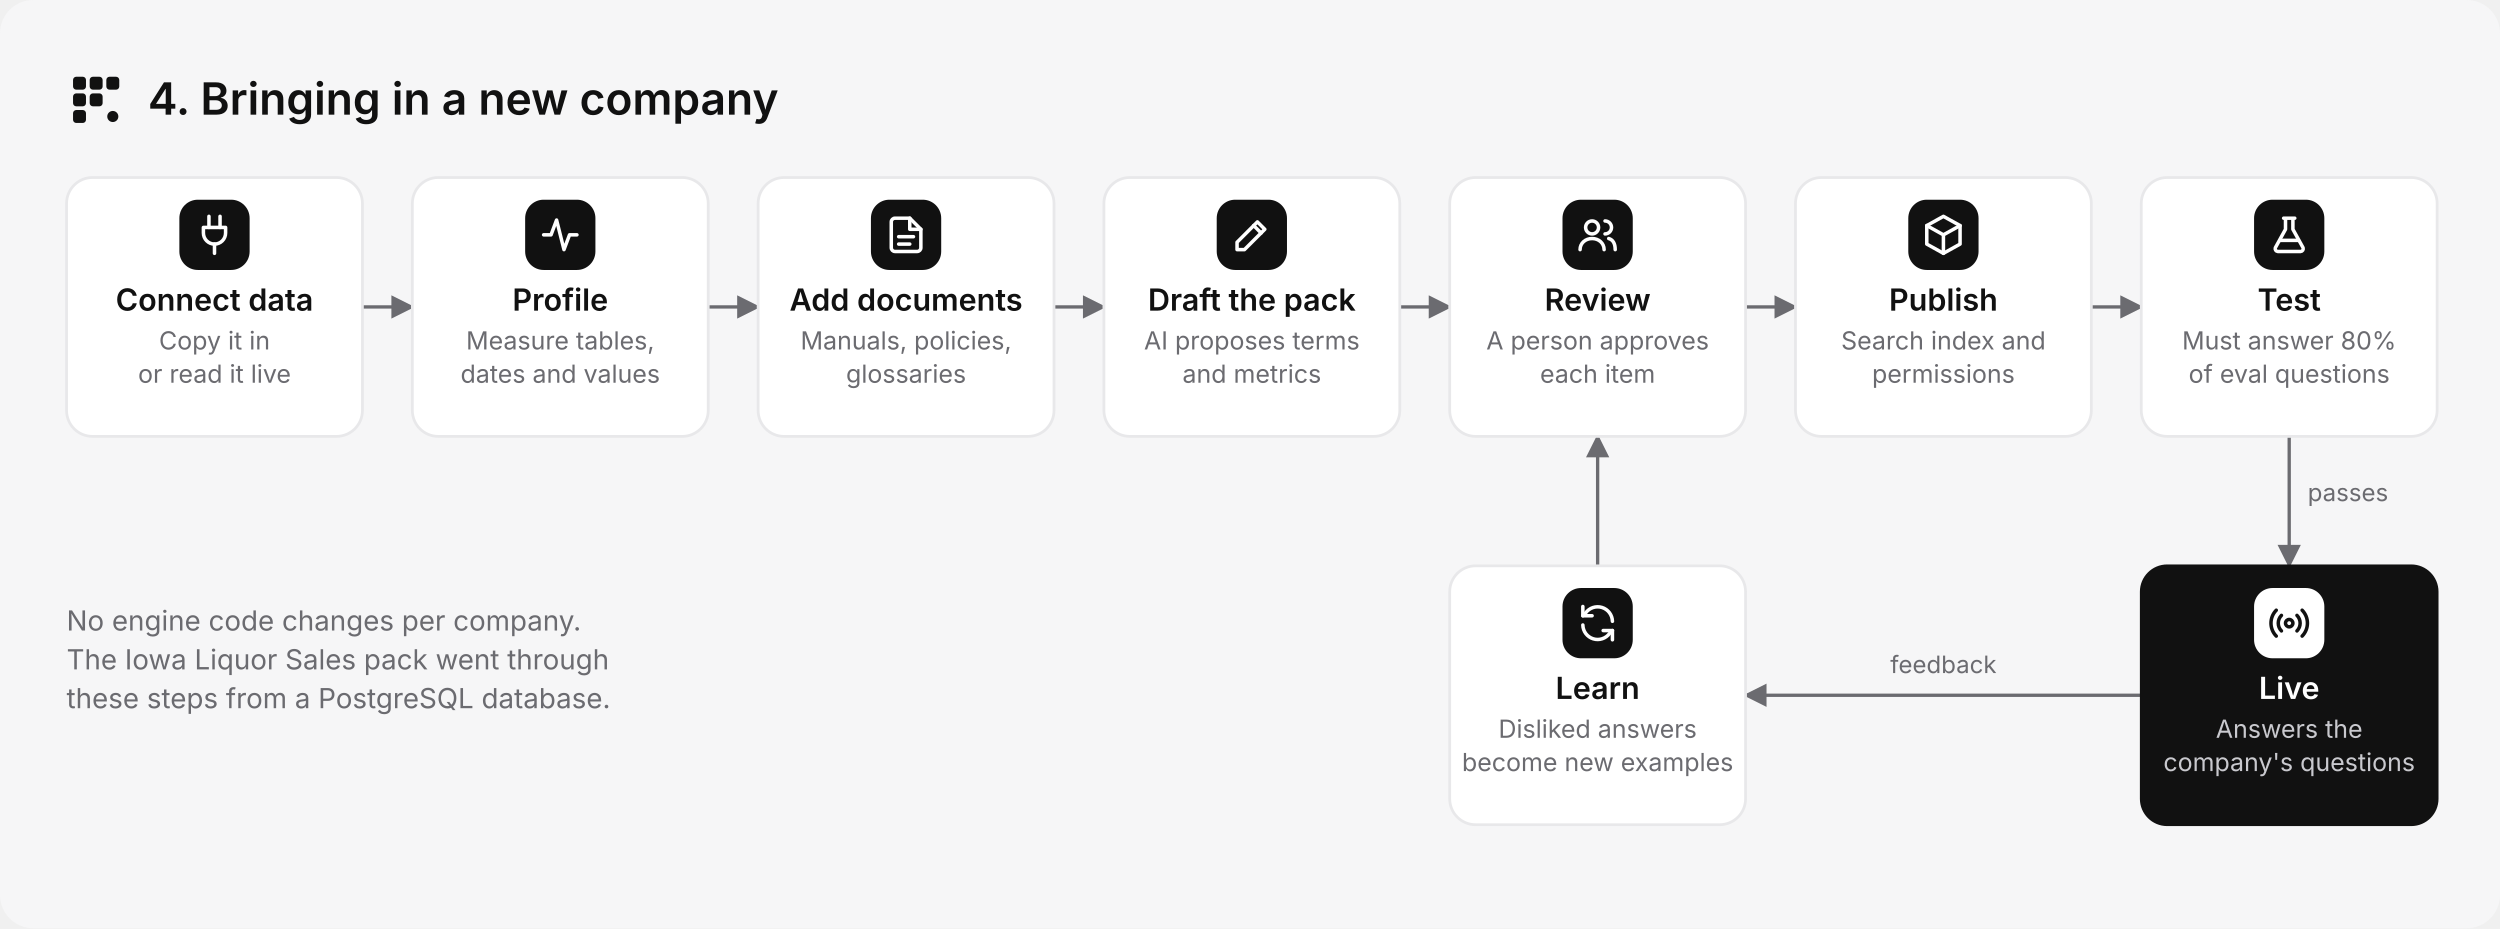
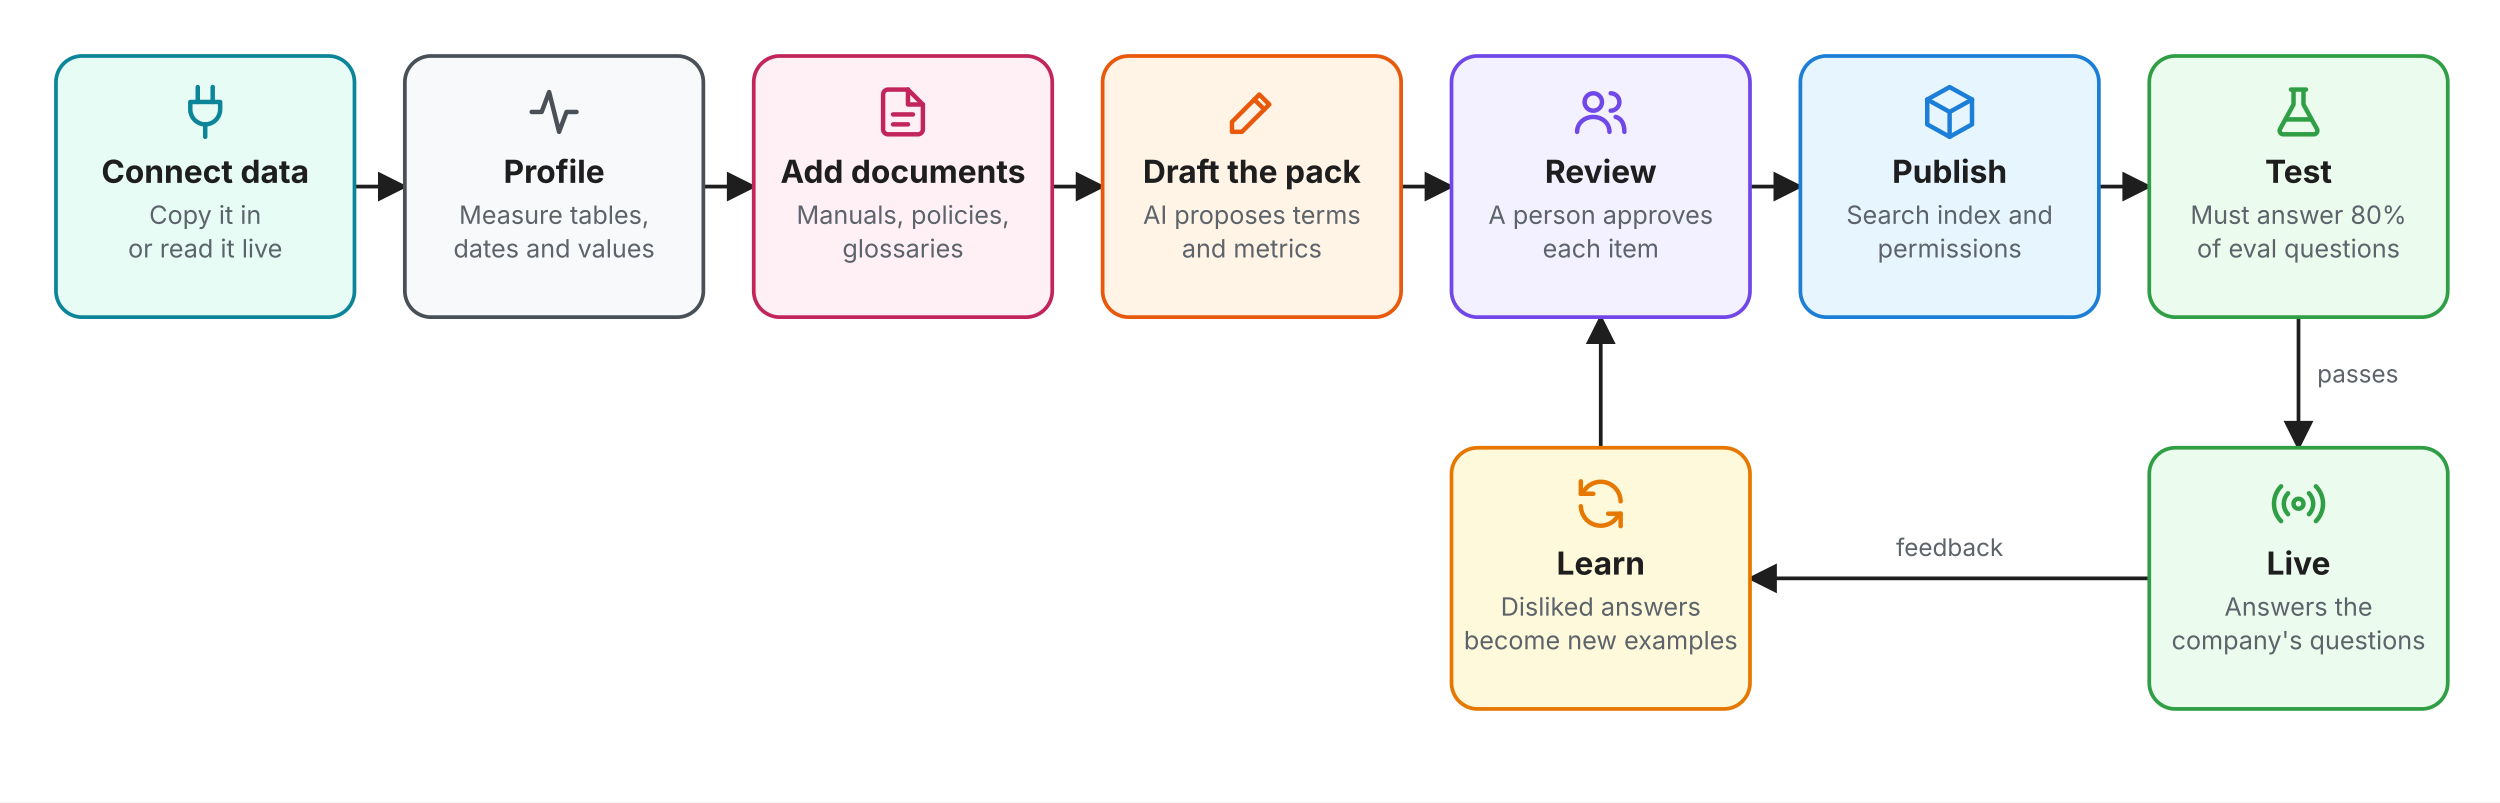
- <svg xmlns="http://www.w3.org/2000/svg" width="1352" height="502" viewBox="-36 -36 1352 502" font-family="Inter, 'Segoe UI', Helvetica, Arial, sans-serif">
-   <rect x="-36" y="-36" width="1352" height="502" rx="18" fill="#F6F6F7" />
+ <svg xmlns="http://www.w3.org/2000/svg" width="1340" height="430" viewBox="-30 30 1340 430" font-family="Inter, 'Segoe UI', Helvetica, Arial, sans-serif">
+   <rect x="-30" y="30" width="1340" height="430" fill="#ffffff" />
  <defs>
-     <marker id="head0" viewBox="0 0 10 10" refX="9" refY="5" markerWidth="7" markerHeight="7" orient="auto-start-reverse">
-       <path d="M0,0 L10,5 L0,10 z" fill="#6B6B70" />
+     <marker id="head0" viewBox="0 0 10 10" refX="9" refY="5" markerWidth="8" markerHeight="8" orient="auto-start-reverse">
+       <path d="M0,0 L10,5 L0,10 z" fill="#1e1e1e" />
    </marker>
  </defs>
-   <g transform="translate(0,2) scale(0.125)" fill="#111111">
-     <rect x="28" y="28" width="56" height="56" rx="14" />
-     <rect x="100" y="28" width="56" height="56" rx="14" />
-     <rect x="172" y="28" width="56" height="56" rx="14" />
-     <rect x="28" y="100" width="56" height="56" rx="14" />
-     <rect x="100" y="100" width="56" height="56" rx="14" />
-     <rect x="28" y="172" width="56" height="56" rx="14" />
-     <circle cx="200" cy="200" r="24" />
-   </g>
-   <text x="44" y="26" font-size="24" font-weight="600" fill="#111111">4. Bringing in a new company</text>
-   <polyline points="160,130 187,130" fill="none" stroke="#6B6B70" stroke-width="1.8" stroke-linejoin="round" marker-end="url(#head0)" />
-   <polyline points="347,130 374,130" fill="none" stroke="#6B6B70" stroke-width="1.8" stroke-linejoin="round" marker-end="url(#head0)" />
-   <polyline points="534,130 561,130" fill="none" stroke="#6B6B70" stroke-width="1.8" stroke-linejoin="round" marker-end="url(#head0)" />
-   <polyline points="721,130 748,130" fill="none" stroke="#6B6B70" stroke-width="1.8" stroke-linejoin="round" marker-end="url(#head0)" />
-   <polyline points="908,130 935,130" fill="none" stroke="#6B6B70" stroke-width="1.8" stroke-linejoin="round" marker-end="url(#head0)" />
-   <polyline points="1095,130 1122,130" fill="none" stroke="#6B6B70" stroke-width="1.8" stroke-linejoin="round" marker-end="url(#head0)" />
-   <polyline points="1202,200 1202,270" fill="none" stroke="#6B6B70" stroke-width="1.8" stroke-linejoin="round" marker-end="url(#head0)" />
-   <polyline points="1122,340 908,340" fill="none" stroke="#6B6B70" stroke-width="1.8" stroke-linejoin="round" marker-end="url(#head0)" />
-   <polyline points="828,270 828,200" fill="none" stroke="#6B6B70" stroke-width="1.8" stroke-linejoin="round" marker-end="url(#head0)" />
-   <rect x="0" y="60" width="160" height="140" rx="14" fill="#FFFFFF" stroke="#E8E8EA" stroke-width="1.5" />
-   <rect x="61.0" y="72" width="38" height="38" rx="10" fill="#111111" />
-   <svg x="68.0" y="79" width="24" height="24" viewBox="0 0 24 24" fill="none" stroke="#FFFFFF" stroke-width="1.9" stroke-linecap="round" stroke-linejoin="round">
+   <polyline points="160,130 187,130" fill="none" stroke="#1e1e1e" stroke-width="2" marker-end="url(#head0)" />
+   <polyline points="347,130 374,130" fill="none" stroke="#1e1e1e" stroke-width="2" marker-end="url(#head0)" />
+   <polyline points="534,130 561,130" fill="none" stroke="#1e1e1e" stroke-width="2" marker-end="url(#head0)" />
+   <polyline points="721,130 748,130" fill="none" stroke="#1e1e1e" stroke-width="2" marker-end="url(#head0)" />
+   <polyline points="908,130 935,130" fill="none" stroke="#1e1e1e" stroke-width="2" marker-end="url(#head0)" />
+   <polyline points="1095,130 1122,130" fill="none" stroke="#1e1e1e" stroke-width="2" marker-end="url(#head0)" />
+   <polyline points="1202,200 1202,270" fill="none" stroke="#1e1e1e" stroke-width="2" marker-end="url(#head0)" />
+   <polyline points="1122,340 908,340" fill="none" stroke="#1e1e1e" stroke-width="2" marker-end="url(#head0)" />
+   <polyline points="828,270 828,200" fill="none" stroke="#1e1e1e" stroke-width="2" marker-end="url(#head0)" />
+   <rect x="0" y="60" width="160" height="140" rx="14" fill="#e6fcf5" stroke="#0c8599" stroke-width="2" />
+   <svg x="64.0" y="74" width="32" height="32" viewBox="0 0 24 24" fill="none" stroke="#0c8599" stroke-width="1.8" stroke-linecap="round" stroke-linejoin="round">
    <path d="M9 2v6M15 2v6" />
    <path d="M6 8h12v3a6 6 0 0 1-12 0z" />
    <path d="M12 17v5" />
  </svg>
-   <text x="80.0" y="132" font-size="16.5" font-weight="600" fill="#111111" text-anchor="middle">Connect data</text>
-   <text x="80.0" y="153" font-size="13.5" fill="#6B6B70" text-anchor="middle">Copy it in</text>
-   <text x="80.0" y="171" font-size="13.5" fill="#6B6B70" text-anchor="middle">or read it live</text>
-   <rect x="187" y="60" width="160" height="140" rx="14" fill="#FFFFFF" stroke="#E8E8EA" stroke-width="1.5" />
-   <rect x="248.0" y="72" width="38" height="38" rx="10" fill="#111111" />
-   <svg x="255.0" y="79" width="24" height="24" viewBox="0 0 24 24" fill="none" stroke="#FFFFFF" stroke-width="1.9" stroke-linecap="round" stroke-linejoin="round">
+   <text x="80.0" y="128" font-size="17" font-weight="700" fill="#1e1e1e" text-anchor="middle">Connect data</text>
+   <text x="80.0" y="150" font-size="13.5" fill="#5c636a" text-anchor="middle">Copy it in</text>
+   <text x="80.0" y="168" font-size="13.5" fill="#5c636a" text-anchor="middle">or read it live</text>
+   <rect x="187" y="60" width="160" height="140" rx="14" fill="#f8f9fa" stroke="#495057" stroke-width="2" />
+   <svg x="251.0" y="74" width="32" height="32" viewBox="0 0 24 24" fill="none" stroke="#495057" stroke-width="1.8" stroke-linecap="round" stroke-linejoin="round">
    <path d="M3 12h4l3-8 4 16 3-8h4" />
  </svg>
-   <text x="267.0" y="132" font-size="16.5" font-weight="600" fill="#111111" text-anchor="middle">Profile</text>
-   <text x="267.0" y="153" font-size="13.5" fill="#6B6B70" text-anchor="middle">Measure tables,</text>
-   <text x="267.0" y="171" font-size="13.5" fill="#6B6B70" text-anchor="middle">dates and values</text>
-   <rect x="374" y="60" width="160" height="140" rx="14" fill="#FFFFFF" stroke="#E8E8EA" stroke-width="1.5" />
-   <rect x="435.0" y="72" width="38" height="38" rx="10" fill="#111111" />
-   <svg x="442.0" y="79" width="24" height="24" viewBox="0 0 24 24" fill="none" stroke="#FFFFFF" stroke-width="1.9" stroke-linecap="round" stroke-linejoin="round">
+   <text x="267.0" y="128" font-size="17" font-weight="700" fill="#1e1e1e" text-anchor="middle">Profile</text>
+   <text x="267.0" y="150" font-size="13.5" fill="#5c636a" text-anchor="middle">Measure tables,</text>
+   <text x="267.0" y="168" font-size="13.5" fill="#5c636a" text-anchor="middle">dates and values</text>
+   <rect x="374" y="60" width="160" height="140" rx="14" fill="#fff0f6" stroke="#c2255c" stroke-width="2" />
+   <svg x="438.0" y="74" width="32" height="32" viewBox="0 0 24 24" fill="none" stroke="#c2255c" stroke-width="1.8" stroke-linecap="round" stroke-linejoin="round">
    <path d="M14 3H6a2 2 0 0 0-2 2v14a2 2 0 0 0 2 2h12a2 2 0 0 0 2-2V9z" />
    <path d="M14 3v6h6M8 13h8M8 17h6" />
  </svg>
-   <text x="454.0" y="132" font-size="16.5" font-weight="600" fill="#111111" text-anchor="middle">Add documents</text>
-   <text x="454.0" y="153" font-size="13.5" fill="#6B6B70" text-anchor="middle">Manuals, policies,</text>
-   <text x="454.0" y="171" font-size="13.5" fill="#6B6B70" text-anchor="middle">glossaries</text>
-   <rect x="561" y="60" width="160" height="140" rx="14" fill="#FFFFFF" stroke="#E8E8EA" stroke-width="1.5" />
-   <rect x="622.0" y="72" width="38" height="38" rx="10" fill="#111111" />
-   <svg x="629.0" y="79" width="24" height="24" viewBox="0 0 24 24" fill="none" stroke="#FFFFFF" stroke-width="1.9" stroke-linecap="round" stroke-linejoin="round">
+   <text x="454.0" y="128" font-size="17" font-weight="700" fill="#1e1e1e" text-anchor="middle">Add documents</text>
+   <text x="454.0" y="150" font-size="13.5" fill="#5c636a" text-anchor="middle">Manuals, policies,</text>
+   <text x="454.0" y="168" font-size="13.5" fill="#5c636a" text-anchor="middle">glossaries</text>
+   <rect x="561" y="60" width="160" height="140" rx="14" fill="#fff4e6" stroke="#e8590c" stroke-width="2" />
+   <svg x="625.0" y="74" width="32" height="32" viewBox="0 0 24 24" fill="none" stroke="#e8590c" stroke-width="1.8" stroke-linecap="round" stroke-linejoin="round">
    <path d="M4 20h4L19 9l-4-4L4 16z" />
    <path d="M13 7l4 4" />
  </svg>
-   <text x="641.0" y="132" font-size="16.5" font-weight="600" fill="#111111" text-anchor="middle">Draft the pack</text>
-   <text x="641.0" y="153" font-size="13.5" fill="#6B6B70" text-anchor="middle">AI proposes terms</text>
-   <text x="641.0" y="171" font-size="13.5" fill="#6B6B70" text-anchor="middle">and metrics</text>
-   <rect x="748" y="60" width="160" height="140" rx="14" fill="#FFFFFF" stroke="#E8E8EA" stroke-width="1.5" />
-   <rect x="809.0" y="72" width="38" height="38" rx="10" fill="#111111" />
-   <svg x="816.0" y="79" width="24" height="24" viewBox="0 0 24 24" fill="none" stroke="#FFFFFF" stroke-width="1.9" stroke-linecap="round" stroke-linejoin="round">
+   <text x="641.0" y="128" font-size="17" font-weight="700" fill="#1e1e1e" text-anchor="middle">Draft the pack</text>
+   <text x="641.0" y="150" font-size="13.5" fill="#5c636a" text-anchor="middle">AI proposes terms</text>
+   <text x="641.0" y="168" font-size="13.5" fill="#5c636a" text-anchor="middle">and metrics</text>
+   <rect x="748" y="60" width="160" height="140" rx="14" fill="#f3f0ff" stroke="#7048e8" stroke-width="2" />
+   <svg x="812.0" y="74" width="32" height="32" viewBox="0 0 24 24" fill="none" stroke="#7048e8" stroke-width="1.8" stroke-linecap="round" stroke-linejoin="round">
    <circle cx="9" cy="8" r="3.5" />
    <path d="M2.5 20c0-3.5 2.9-6 6.5-6s6.5 2.5 6.5 6" />
    <path d="M16 4.5a3.5 3.5 0 0 1 0 7M18 14c2.2.6 3.5 2.6 3.5 6" />
  </svg>
-   <text x="828.0" y="132" font-size="16.5" font-weight="600" fill="#111111" text-anchor="middle">Review</text>
-   <text x="828.0" y="153" font-size="13.5" fill="#6B6B70" text-anchor="middle">A person approves</text>
-   <text x="828.0" y="171" font-size="13.5" fill="#6B6B70" text-anchor="middle">each item</text>
-   <rect x="935" y="60" width="160" height="140" rx="14" fill="#FFFFFF" stroke="#E8E8EA" stroke-width="1.5" />
-   <rect x="996.0" y="72" width="38" height="38" rx="10" fill="#111111" />
-   <svg x="1003.0" y="79" width="24" height="24" viewBox="0 0 24 24" fill="none" stroke="#FFFFFF" stroke-width="1.9" stroke-linecap="round" stroke-linejoin="round">
+   <text x="828.0" y="128" font-size="17" font-weight="700" fill="#1e1e1e" text-anchor="middle">Review</text>
+   <text x="828.0" y="150" font-size="13.5" fill="#5c636a" text-anchor="middle">A person approves</text>
+   <text x="828.0" y="168" font-size="13.5" fill="#5c636a" text-anchor="middle">each item</text>
+   <rect x="935" y="60" width="160" height="140" rx="14" fill="#e7f5ff" stroke="#1c7ed6" stroke-width="2" />
+   <svg x="999.0" y="74" width="32" height="32" viewBox="0 0 24 24" fill="none" stroke="#1c7ed6" stroke-width="1.8" stroke-linecap="round" stroke-linejoin="round">
    <path d="M12 2l9 5v10l-9 5-9-5V7z" />
    <path d="M3 7l9 5 9-5M12 12v10" />
  </svg>
-   <text x="1015.0" y="132" font-size="16.5" font-weight="600" fill="#111111" text-anchor="middle">Publish</text>
-   <text x="1015.0" y="153" font-size="13.5" fill="#6B6B70" text-anchor="middle">Search index and</text>
-   <text x="1015.0" y="171" font-size="13.5" fill="#6B6B70" text-anchor="middle">permissions</text>
-   <rect x="1122" y="60" width="160" height="140" rx="14" fill="#FFFFFF" stroke="#E8E8EA" stroke-width="1.5" />
-   <rect x="1183.0" y="72" width="38" height="38" rx="10" fill="#111111" />
-   <svg x="1190.0" y="79" width="24" height="24" viewBox="0 0 24 24" fill="none" stroke="#FFFFFF" stroke-width="1.9" stroke-linecap="round" stroke-linejoin="round">
+   <text x="1015.0" y="128" font-size="17" font-weight="700" fill="#1e1e1e" text-anchor="middle">Publish</text>
+   <text x="1015.0" y="150" font-size="13.5" fill="#5c636a" text-anchor="middle">Search index and</text>
+   <text x="1015.0" y="168" font-size="13.5" fill="#5c636a" text-anchor="middle">permissions</text>
+   <rect x="1122" y="60" width="160" height="140" rx="14" fill="#ebfbee" stroke="#2f9e44" stroke-width="2" />
+   <svg x="1186.0" y="74" width="32" height="32" viewBox="0 0 24 24" fill="none" stroke="#2f9e44" stroke-width="1.8" stroke-linecap="round" stroke-linejoin="round">
    <path d="M9 3h6M10 3v6L4.5 19a1.5 1.5 0 0 0 1.3 2h12.4a1.5 1.5 0 0 0 1.3-2L14 9V3" />
    <path d="M7 15h10" />
  </svg>
-   <text x="1202.0" y="132" font-size="16.5" font-weight="600" fill="#111111" text-anchor="middle">Test</text>
-   <text x="1202.0" y="153" font-size="13.5" fill="#6B6B70" text-anchor="middle">Must answer 80%</text>
-   <text x="1202.0" y="171" font-size="13.5" fill="#6B6B70" text-anchor="middle">of eval questions</text>
-   <rect x="1122" y="270" width="160" height="140" rx="14" fill="#111111" stroke="#111111" stroke-width="1.5" />
-   <rect x="1183.0" y="282" width="38" height="38" rx="10" fill="#FFFFFF" />
-   <svg x="1190.0" y="289" width="24" height="24" viewBox="0 0 24 24" fill="none" stroke="#111111" stroke-width="1.9" stroke-linecap="round" stroke-linejoin="round">
+   <text x="1202.0" y="128" font-size="17" font-weight="700" fill="#1e1e1e" text-anchor="middle">Test</text>
+   <text x="1202.0" y="150" font-size="13.5" fill="#5c636a" text-anchor="middle">Must answer 80%</text>
+   <text x="1202.0" y="168" font-size="13.5" fill="#5c636a" text-anchor="middle">of eval questions</text>
+   <rect x="1122" y="270" width="160" height="140" rx="14" fill="#ebfbee" stroke="#2f9e44" stroke-width="2" />
+   <svg x="1186.0" y="284" width="32" height="32" viewBox="0 0 24 24" fill="none" stroke="#2f9e44" stroke-width="1.8" stroke-linecap="round" stroke-linejoin="round">
    <circle cx="12" cy="12" r="2" />
    <path d="M7.8 7.8a6 6 0 0 0 0 8.4M16.2 7.8a6 6 0 0 1 0 8.4M5 5a10 10 0 0 0 0 14M19 5a10 10 0 0 1 0 14" />
  </svg>
-   <text x="1202.0" y="342" font-size="16.5" font-weight="600" fill="#FFFFFF" text-anchor="middle">Live</text>
-   <text x="1202.0" y="363" font-size="13.5" fill="#C9C9CE" text-anchor="middle">Answers the</text>
-   <text x="1202.0" y="381" font-size="13.5" fill="#C9C9CE" text-anchor="middle">company's questions</text>
-   <rect x="748" y="270" width="160" height="140" rx="14" fill="#FFFFFF" stroke="#E8E8EA" stroke-width="1.5" />
-   <rect x="809.0" y="282" width="38" height="38" rx="10" fill="#111111" />
-   <svg x="816.0" y="289" width="24" height="24" viewBox="0 0 24 24" fill="none" stroke="#FFFFFF" stroke-width="1.9" stroke-linecap="round" stroke-linejoin="round">
+   <text x="1202.0" y="338" font-size="17" font-weight="700" fill="#1e1e1e" text-anchor="middle">Live</text>
+   <text x="1202.0" y="360" font-size="13.5" fill="#5c636a" text-anchor="middle">Answers the</text>
+   <text x="1202.0" y="378" font-size="13.5" fill="#5c636a" text-anchor="middle">company's questions</text>
+   <rect x="748" y="270" width="160" height="140" rx="14" fill="#fff9db" stroke="#e67700" stroke-width="2" />
+   <svg x="812.0" y="284" width="32" height="32" viewBox="0 0 24 24" fill="none" stroke="#e67700" stroke-width="1.8" stroke-linecap="round" stroke-linejoin="round">
    <path d="M20 11a8 8 0 0 0-14.5-4.5L4 8" />
    <path d="M4 3v5h5" />
    <path d="M4 13a8 8 0 0 0 14.5 4.5L20 16" />
    <path d="M20 21v-5h-5" />
  </svg>
-   <text x="828.0" y="342" font-size="16.5" font-weight="600" fill="#111111" text-anchor="middle">Learn</text>
-   <text x="828.0" y="363" font-size="13.5" fill="#6B6B70" text-anchor="middle">Disliked answers</text>
-   <text x="828.0" y="381" font-size="13.5" fill="#6B6B70" text-anchor="middle">become new examples</text>
-   <text x="1212" y="235" font-size="13" fill="#6B6B70" text-anchor="start">passes</text>
-   <text x="1015" y="328" font-size="13" fill="#6B6B70" text-anchor="middle">feedback</text>
-   <text x="0" y="305" font-size="15" fill="#6B6B70">No engine code changes per company.</text>
-   <text x="0" y="326" font-size="15" fill="#6B6B70">The Iowa Liquor Sales pack went through</text>
-   <text x="0" y="347" font-size="15" fill="#6B6B70">these steps from a PostgreSQL database.</text>
+   <text x="828.0" y="338" font-size="17" font-weight="700" fill="#1e1e1e" text-anchor="middle">Learn</text>
+   <text x="828.0" y="360" font-size="13.5" fill="#5c636a" text-anchor="middle">Disliked answers</text>
+   <text x="828.0" y="378" font-size="13.5" fill="#5c636a" text-anchor="middle">become new examples</text>
+   <text x="1212" y="235" font-size="13" fill="#5c636a" text-anchor="start">passes</text>
+   <text x="1015" y="328" font-size="13" fill="#5c636a" text-anchor="middle">feedback</text>
</svg>
